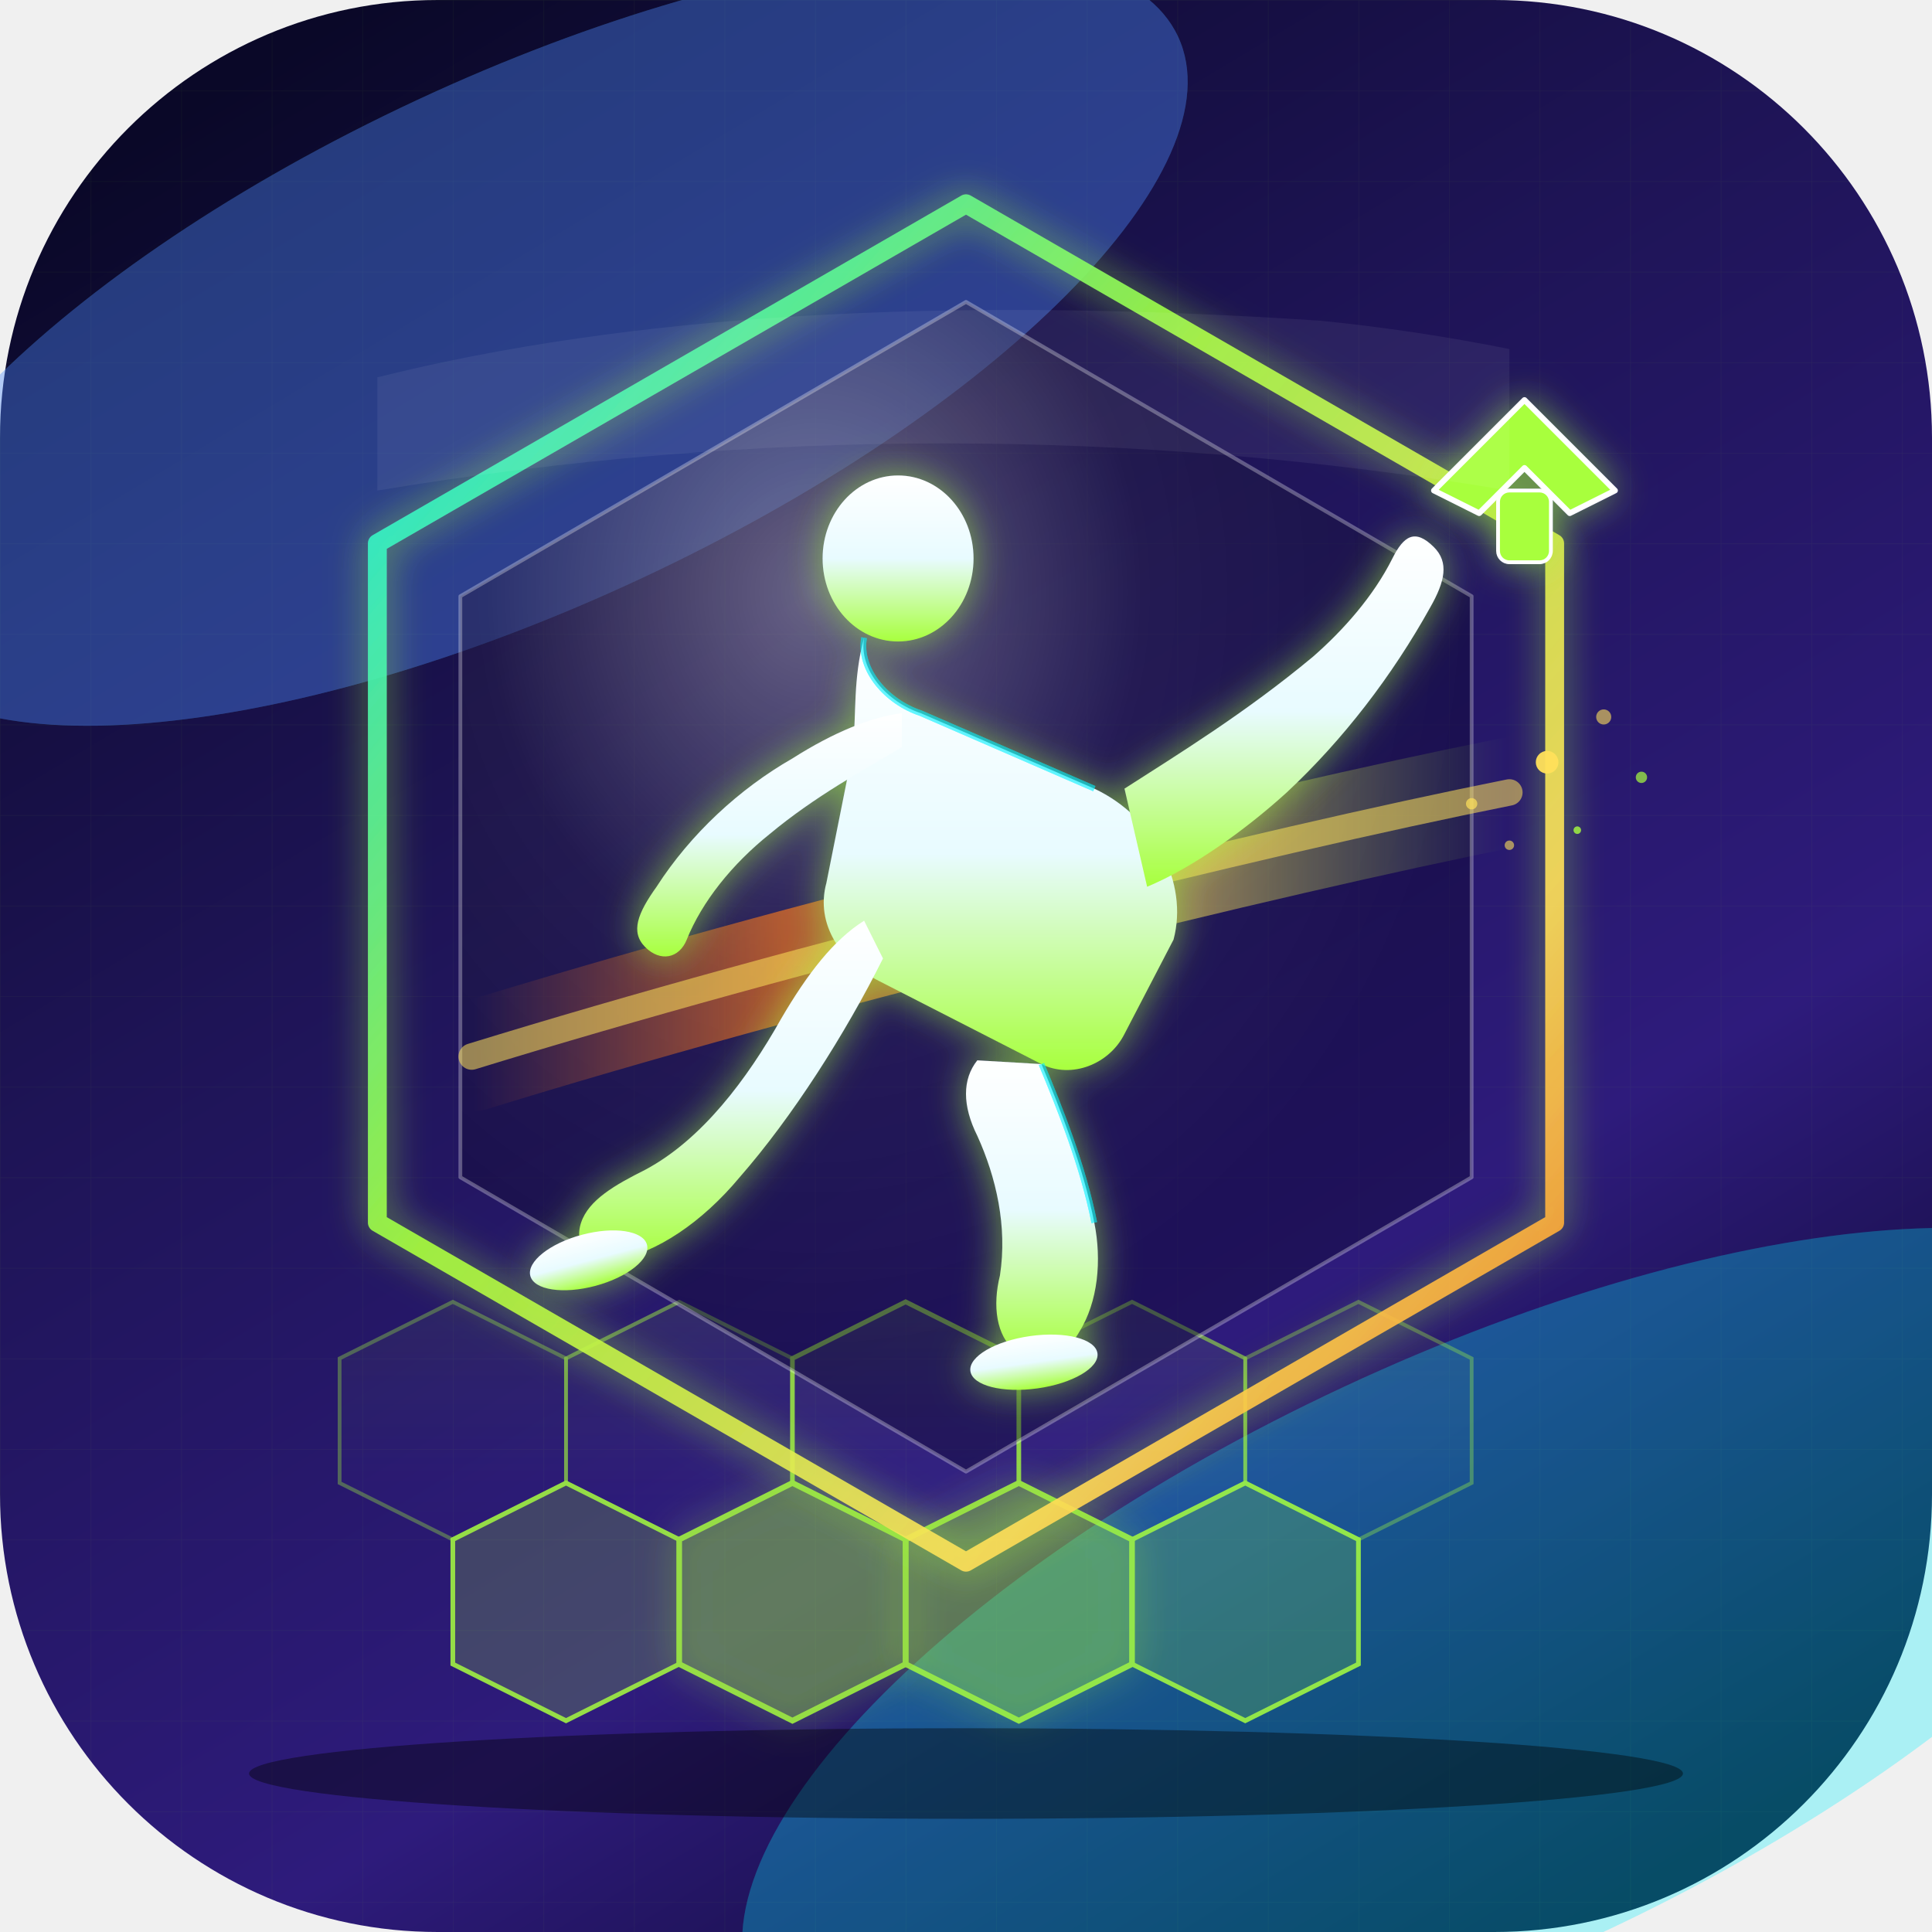
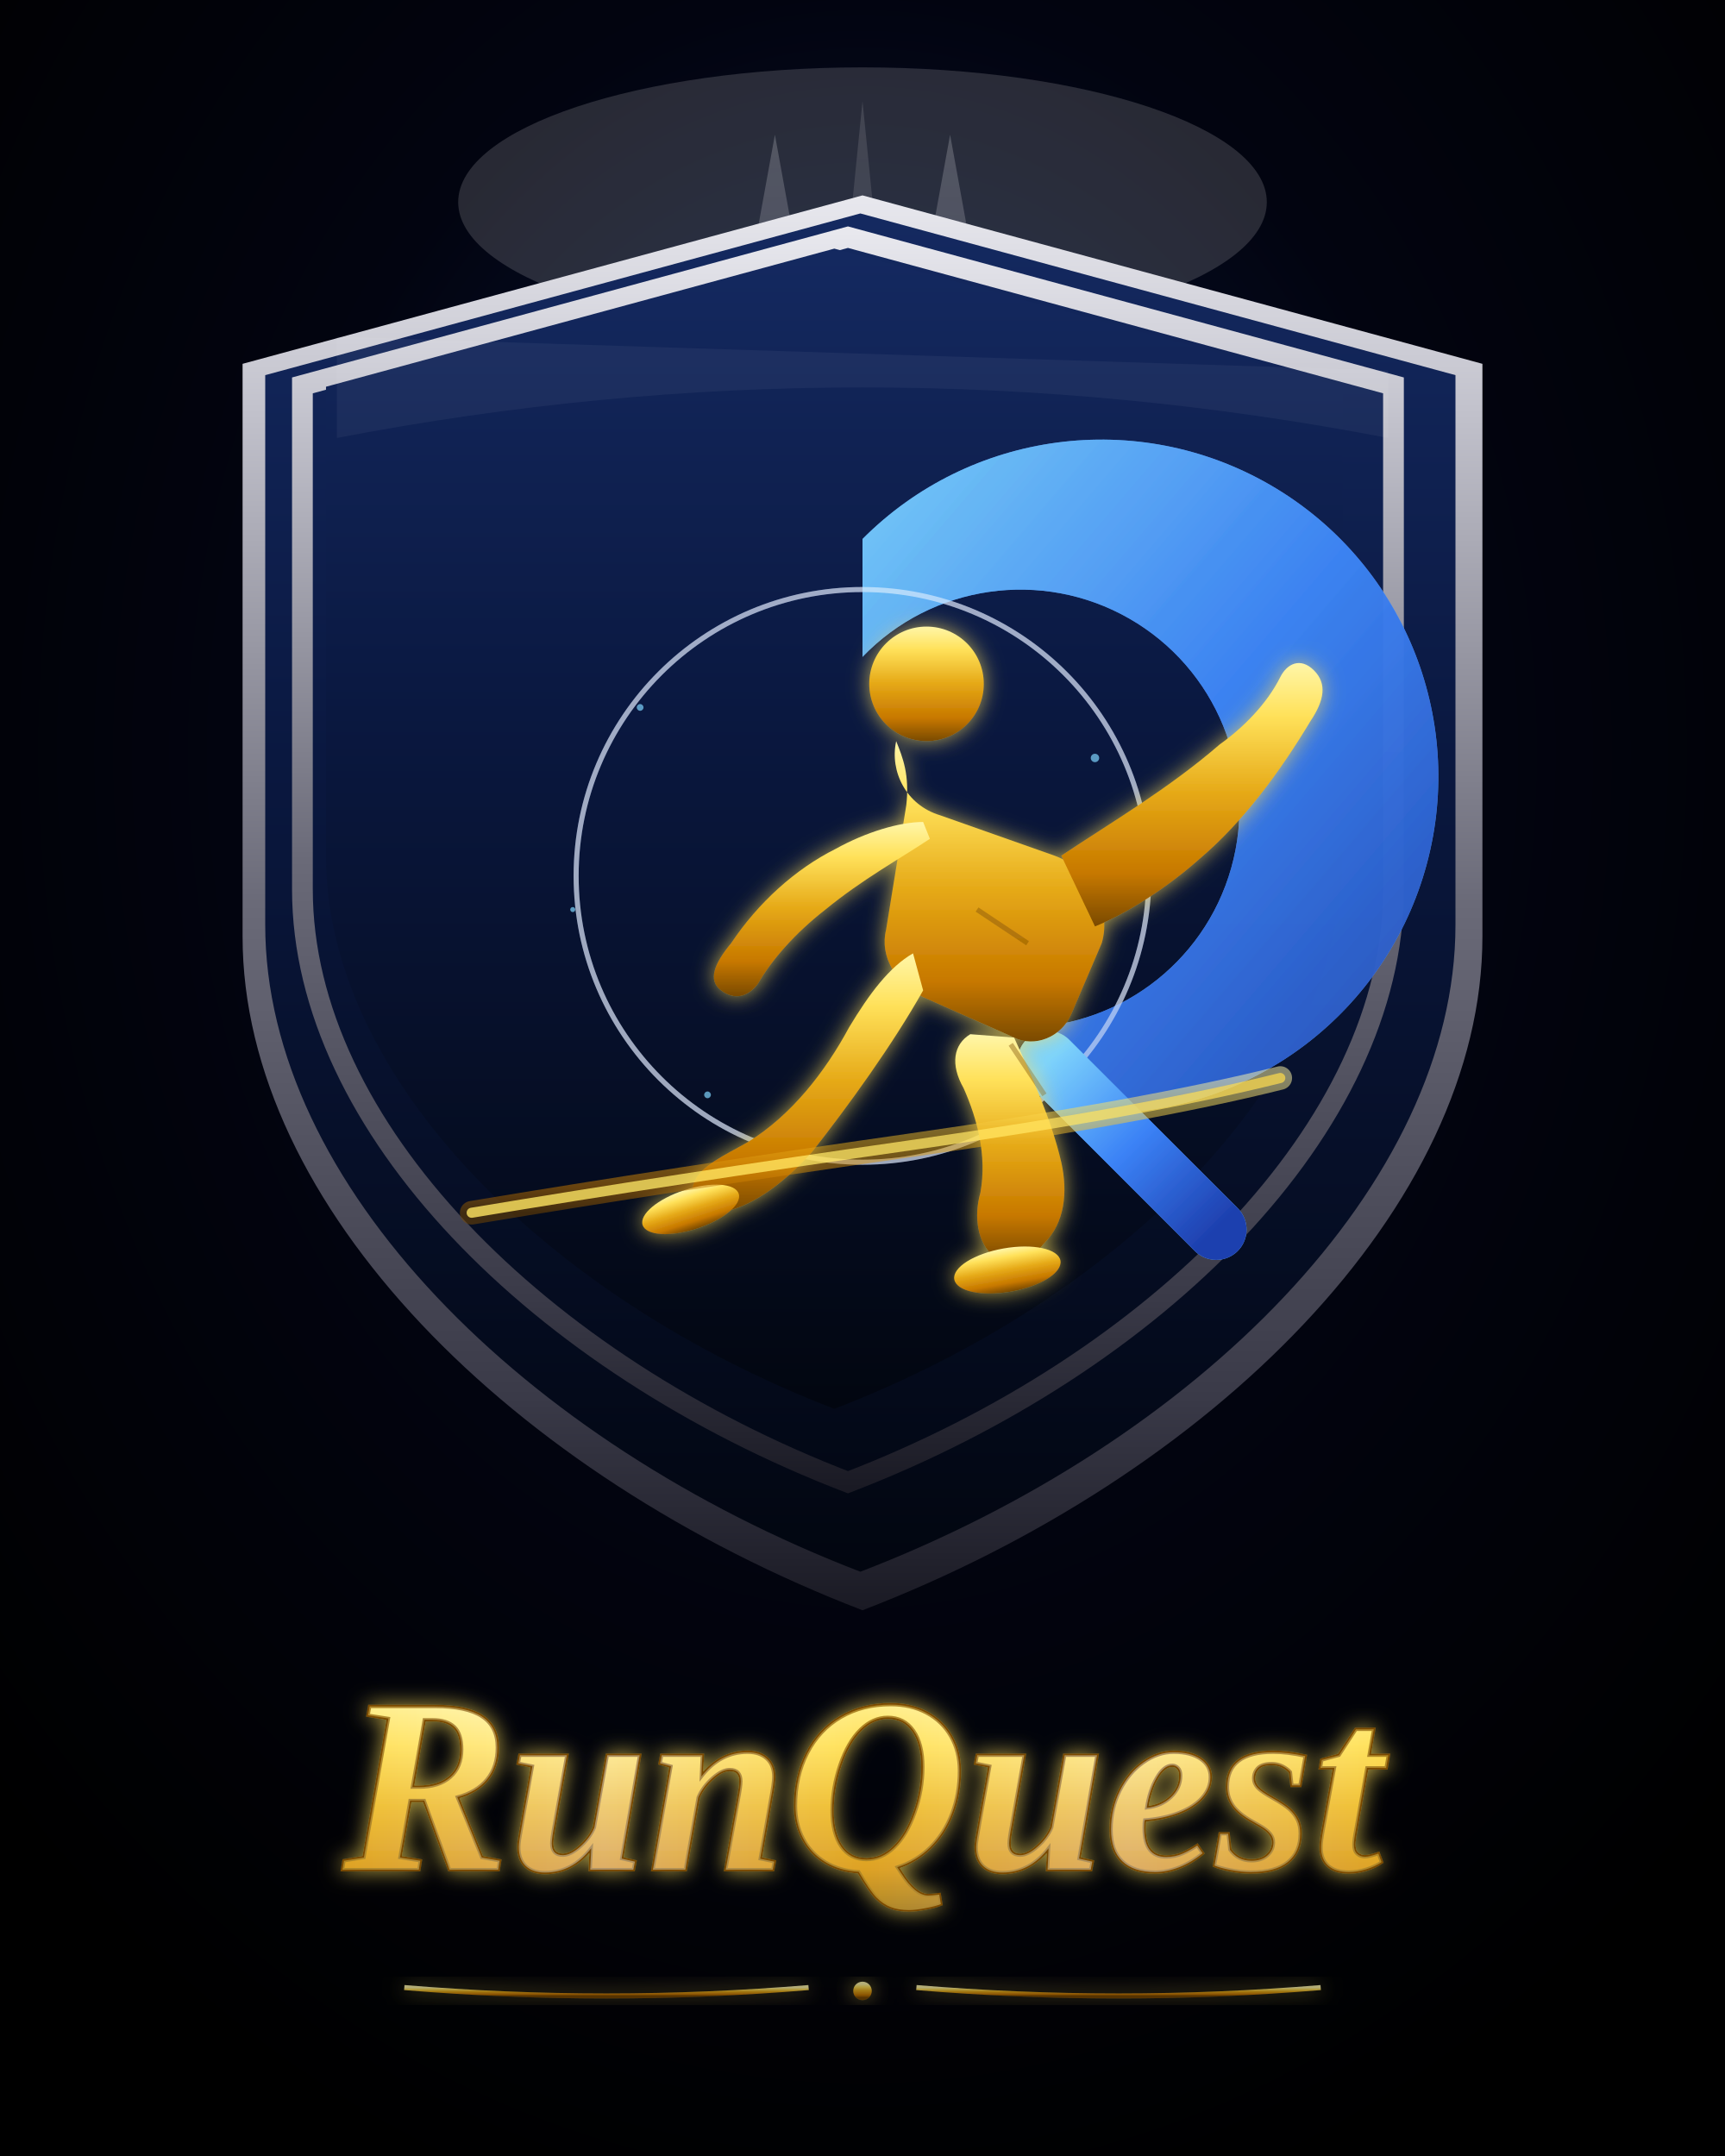
- <svg xmlns="http://www.w3.org/2000/svg" viewBox="0 0 1024 1024" width="1024" height="1024">
+ <svg xmlns="http://www.w3.org/2000/svg" viewBox="0 0 1024 1280" width="1024" height="1280">
  <defs>
-     <linearGradient id="aurora" x1="20%" y1="0%" x2="80%" y2="100%">
-       <stop offset="0%" stop-color="#0A0828" />
-       <stop offset="35%" stop-color="#1E1456" />
-       <stop offset="70%" stop-color="#2E1B7C" />
-       <stop offset="100%" stop-color="#0A0828" />
+     <radialGradient id="bg" cx="50%" cy="35%" r="70%">
+       <stop offset="0%" stop-color="#0a1840" />
+       <stop offset="50%" stop-color="#020410" />
+       <stop offset="100%" stop-color="#000000" />
+     </radialGradient>
+     <linearGradient id="shieldBody" x1="0%" y1="0%" x2="0%" y2="100%">
+       <stop offset="0%" stop-color="#142960" />
+       <stop offset="40%" stop-color="#0a1840" />
+       <stop offset="100%" stop-color="#020610" />
    </linearGradient>
-     <linearGradient id="holo" x1="0%" y1="0%" x2="100%" y2="100%">
-       <stop offset="0%" stop-color="#00F0FF" />
-       <stop offset="40%" stop-color="#A8FF3E" />
-       <stop offset="75%" stop-color="#FFE15A" />
-       <stop offset="100%" stop-color="#FF7A1A" />
+     <linearGradient id="bevel" x1="0%" y1="0%" x2="0%" y2="100%">
+       <stop offset="0%" stop-color="#e8e8ee" />
+       <stop offset="15%" stop-color="#c2c2cc" />
+       <stop offset="50%" stop-color="#6a6a78" />
+       <stop offset="85%" stop-color="#3a3a48" />
+       <stop offset="100%" stop-color="#1a1a24" />
    </linearGradient>
-     <linearGradient id="chrome" x1="0%" y1="0%" x2="0%" y2="100%">
-       <stop offset="0%" stop-color="#FFFFFF" />
-       <stop offset="50%" stop-color="#E8FBFF" />
-       <stop offset="100%" stop-color="#A8FF3E" />
+     <linearGradient id="gold" x1="0%" y1="0%" x2="0%" y2="100%">
+       <stop offset="0%" stop-color="#FFF6A8" />
+       <stop offset="20%" stop-color="#FFE15A" />
+       <stop offset="50%" stop-color="#E5A816" />
+       <stop offset="80%" stop-color="#C77800" />
+       <stop offset="100%" stop-color="#7A4A00" />
    </linearGradient>
-     <linearGradient id="plasma" x1="0%" y1="50%" x2="100%" y2="50%">
-       <stop offset="0%" stop-color="#FF7A1A" stop-opacity="0" />
-       <stop offset="30%" stop-color="#FF7A1A" stop-opacity="0.9" />
-       <stop offset="70%" stop-color="#FFE15A" stop-opacity="0.7" />
-       <stop offset="100%" stop-color="#A8FF3E" stop-opacity="0" />
+     <linearGradient id="goldShine" x1="0%" y1="0%" x2="100%" y2="0%">
+       <stop offset="0%" stop-color="#FFE15A" />
+       <stop offset="25%" stop-color="#FFFFFF" />
+       <stop offset="50%" stop-color="#FFE15A" />
+       <stop offset="75%" stop-color="#FFFFFF" />
+       <stop offset="100%" stop-color="#FFE15A" />
    </linearGradient>
-     <filter id="outerGlow" x="-50%" y="-50%" width="200%" height="200%">
-       <feGaussianBlur stdDeviation="10" result="blur" />
-       <feFlood flood-color="#A8FF3E" flood-opacity="0.6" />
+     <linearGradient id="cyan" x1="0%" y1="0%" x2="100%" y2="100%">
+       <stop offset="0%" stop-color="#7DD3FC" />
+       <stop offset="50%" stop-color="#3B82F6" />
+       <stop offset="100%" stop-color="#1E40AF" />
+     </linearGradient>
+     <filter id="goldGlow" x="-50%" y="-50%" width="200%" height="200%">
+       <feGaussianBlur stdDeviation="6" result="blur" />
+       <feFlood flood-color="#FFE15A" flood-opacity="0.7" />
      <feComposite in2="blur" operator="in" />
      <feMerge>
        <feMergeNode />
        <feMergeNode in="SourceGraphic" />
      </feMerge>
    </filter>
    <filter id="cyanGlow" x="-50%" y="-50%" width="200%" height="200%">
-       <feGaussianBlur stdDeviation="6" />
-       <feFlood flood-color="#00F0FF" flood-opacity="0.8" />
+       <feGaussianBlur stdDeviation="10" />
+       <feFlood flood-color="#60A5FA" flood-opacity="0.8" />
      <feComposite in2="SourceGraphic" operator="in" />
      <feMerge>
        <feMergeNode />
        <feMergeNode in="SourceGraphic" />
      </feMerge>
    </filter>
-     <radialGradient id="glass" cx="35%" cy="25%" r="65%">
-       <stop offset="0%" stop-color="#FFFFFF" stop-opacity="0.35" />
-       <stop offset="50%" stop-color="#FFFFFF" stop-opacity="0.05" />
+     <filter id="bevelInset" x="-10%" y="-10%" width="120%" height="120%">
+       <feGaussianBlur stdDeviation="3" />
+     </filter>
+     <linearGradient id="beam" x1="50%" y1="0%" x2="50%" y2="100%">
+       <stop offset="0%" stop-color="#FFFFFF" stop-opacity="0.5" />
      <stop offset="100%" stop-color="#FFFFFF" stop-opacity="0" />
-     </radialGradient>
-     <linearGradient id="hexTile" x1="0%" y1="0%" x2="0%" y2="100%">
-       <stop offset="0%" stop-color="#A8FF3E" stop-opacity="0.18" />
-       <stop offset="100%" stop-color="#5B2EFF" stop-opacity="0.08" />
    </linearGradient>
-     <pattern id="grid" width="48" height="48" patternUnits="userSpaceOnUse">
-       <path d="M48 0 L0 0 0 48" fill="none" stroke="#A8FF3E" stroke-width="0.5" opacity="0.06" />
-     </pattern>
+     <path id="shieldPath" d="M 512,120       L 880,220       L 880,560       C 880,720 720,880 512,960       C 304,880 144,720 144,560       L 144,220 Z" />
  </defs>
-   <rect x="0" y="0" width="1024" height="1024" rx="232" fill="url(#aurora)" />
-   <rect x="0" y="0" width="1024" height="1024" rx="232" fill="url(#grid)" />
-   <g opacity="0.55" filter="url(#cyanGlow)">
-     <ellipse cx="280" cy="180" rx="380" ry="140" fill="#5B2EFF" opacity="0.5" transform="rotate(-25 280 180)" />
-     <ellipse cx="780" cy="880" rx="420" ry="160" fill="#00F0FF" opacity="0.35" transform="rotate(-25 780 880)" />
+   <rect width="1024" height="1280" fill="url(#bg)" />
+   <g opacity="0.4">
+     <path d="M 460,80 L 380,520 L 540,520 Z" fill="url(#beam)" />
+     <path d="M 512,60 L 460,580 L 564,580 Z" fill="url(#beam)" opacity="0.6" />
+     <path d="M 564,80 L 484,520 L 644,520 Z" fill="url(#beam)" />
+   </g>
+   <ellipse cx="512" cy="120" rx="240" ry="80" fill="#FFFFFF" opacity="0.15" />
+   <g>
+     <use href="#shieldPath" fill="url(#bevel)" transform="translate(0,-4)" />
+     <use href="#shieldPath" fill="url(#shieldBody)" transform="scale(0.96) translate(20,12)" />
+     <use href="#shieldPath" fill="none" stroke="url(#bevel)" stroke-width="14" transform="scale(0.88) translate(60,40)" />
+     <use href="#shieldPath" fill="url(#shieldBody)" transform="scale(0.82) translate(92,60)" />
+     <path d="M 200,200 L 824,220 L 824,260 Q 512,200 200,260 Z" fill="#FFFFFF" opacity="0.05" />
+   </g>
+   <g filter="url(#cyanGlow)" transform="translate(512,520)">
+     <path d="M 0,-200              A 200,200 0 1 1 141,141              L 90,90              A 130,130 0 1 0 0,-130 Z" fill="url(#cyan)" opacity="0.9" />
+     <circle cx="0" cy="0" r="170" fill="none" stroke="#FFFFFF" stroke-width="3" opacity="0.5" />
+     <path d="M 110,110 L 210,210" stroke="url(#cyan)" stroke-width="36" stroke-linecap="round" />
+   </g>
+   <g fill="#7DD3FC" opacity="0.7">
+     <circle cx="380" cy="420" r="2" />
+     <circle cx="650" cy="450" r="2.5" />
+     <circle cx="600" cy="610" r="2" />
+     <circle cx="420" cy="650" r="2" />
+     <circle cx="340" cy="540" r="1.5" />
+   </g>
+   <g fill="url(#gold)" transform="translate(380,360)" filter="url(#goldGlow)">
+     <circle cx="170" cy="46" r="34" />
+     <path d="M 152,80              C 148,98 158,118 178,124              L 246,148              C 268,156 280,180 274,200              L 256,242              C 250,256 234,262 222,256              L 168,232              C 152,224 142,208 146,192              L 158,118              C 160,100 156,90 152,80 Z" />
+     <path d="M 250,148              C 280,128 314,108 344,82              C 358,72 372,58 380,42              C 384,34 392,30 400,38              C 408,46 406,56 398,68              C 380,98 358,128 332,150              C 314,166 290,182 270,190 Z" />
+     <path d="M 172,138              C 154,150 132,162 110,180              C 92,194 78,210 70,224              C 64,232 56,234 48,228              C 40,222 44,212 54,200              C 70,176 92,156 116,144              C 134,134 154,128 168,128 Z" />
+     <path d="M 222,256              C 232,278 244,304 250,330              C 254,348 252,366 240,378              C 232,388 218,392 210,386              C 200,378 198,362 202,348              C 206,326 200,304 192,286              C 184,272 186,260 196,254 Z" />
+     <path d="M 168,228              C 150,260 124,296 102,324              C 84,344 64,358 46,360              C 34,360 28,352 32,342              C 36,332 50,326 64,318              C 90,302 110,276 124,250              C 136,230 148,214 162,206 Z" />
+     <ellipse cx="218" cy="394" rx="32" ry="13" transform="rotate(-10 218 394)" />
+     <ellipse cx="30" cy="358" rx="30" ry="12" transform="rotate(-18 30 358)" />
+     <path d="M 200,180 L 230,200" stroke="#7A4A00" stroke-width="3" opacity="0.4" fill="none" />
+     <path d="M 220,260 L 240,290" stroke="#7A4A00" stroke-width="3" opacity="0.4" fill="none" />
  </g>
  <g opacity="0.85">
-     <polygon points="180,720 240,690 300,720 300,786 240,816 180,786" fill="url(#hexTile)" stroke="#A8FF3E" stroke-width="2" opacity="0.4" />
-     <polygon points="300,720 360,690 420,720 420,786 360,816 300,786" fill="url(#hexTile)" stroke="#A8FF3E" stroke-width="2" opacity="0.55" />
-     <polygon points="420,720 480,690 540,720 540,786 480,816 420,786" fill="url(#hexTile)" stroke="#A8FF3E" stroke-width="2.5" opacity="0.85" />
-     <polygon points="540,720 600,690 660,720 660,786 600,816 540,786" fill="url(#hexTile)" stroke="#A8FF3E" stroke-width="2" opacity="0.65" />
-     <polygon points="660,720 720,690 780,720 780,786 720,816 660,786" fill="url(#hexTile)" stroke="#A8FF3E" stroke-width="2" opacity="0.4" />
-     <polygon points="240,816 300,786 360,816 360,882 300,912 240,882" fill="#A8FF3E" fill-opacity="0.22" stroke="#A8FF3E" stroke-width="2.5" />
-     <polygon points="360,816 420,786 480,816 480,882 420,912 360,882" fill="#A8FF3E" fill-opacity="0.35" stroke="#A8FF3E" stroke-width="3" filter="url(#outerGlow)" />
-     <polygon points="480,816 540,786 600,816 600,882 540,912 480,882" fill="#A8FF3E" fill-opacity="0.35" stroke="#A8FF3E" stroke-width="3" filter="url(#outerGlow)" />
-     <polygon points="600,816 660,786 720,816 720,882 660,912 600,882" fill="#A8FF3E" fill-opacity="0.22" stroke="#A8FF3E" stroke-width="2.5" />
+     <path d="M 280,720 Q 400,700 540,680 T 760,640" stroke="url(#gold)" stroke-width="14" stroke-linecap="round" fill="none" opacity="0.6" />
+     <path d="M 280,720 Q 400,700 540,680 T 760,640" stroke="#FFE15A" stroke-width="6" stroke-linecap="round" fill="none" />
  </g>
-   <g filter="url(#outerGlow)">
-     <polygon points="512,108 824,288 824,648 512,828 200,648 200,288" fill="none" stroke="url(#holo)" stroke-width="10" stroke-linejoin="round" opacity="0.9" />
+   <g transform="translate(512,1110)" text-anchor="middle">
+     <text font-family="'Cinzel', 'Trajan Pro', 'Times New Roman', serif" font-size="148" font-weight="900" font-style="italic" fill="url(#gold)" stroke="#7A4A00" stroke-width="2" filter="url(#goldGlow)">
+       RunQuest
+     </text>
+     <text font-family="'Cinzel', 'Trajan Pro', 'Times New Roman', serif" font-size="148" font-weight="900" font-style="italic" fill="url(#goldShine)" opacity="0.4">
+       RunQuest
+     </text>
  </g>
-   <polygon points="512,160 780,316 780,624 512,780 244,624 244,316" fill="rgba(15,8,52,0.45)" stroke="#FFFFFF" stroke-width="2" stroke-opacity="0.3" stroke-linejoin="round" />
-   <polygon points="512,160 780,316 780,624 512,780 244,624 244,316" fill="url(#glass)" stroke-linejoin="round" />
-   <path d="M 250,560 Q 380,520 540,480 T 800,420" stroke="url(#plasma)" stroke-width="58" stroke-linecap="round" fill="none" opacity="0.7" />
-   <path d="M 250,560 Q 380,520 540,480 T 800,420" stroke="#FFE15A" stroke-width="14" stroke-linecap="round" fill="none" opacity="0.55" />
-   <g fill="#FFE15A">
-     <circle cx="820" cy="404" r="6" opacity="0.95" />
-     <circle cx="780" cy="426" r="3" opacity="0.7" />
-     <circle cx="850" cy="380" r="4" opacity="0.6" />
-     <circle cx="800" cy="448" r="2.5" opacity="0.6" />
+   <g stroke="url(#gold)" stroke-width="3" fill="none" opacity="0.7" filter="url(#goldGlow)">
+     <path d="M 240,1180 Q 360,1190 480,1180" />
+     <path d="M 544,1180 Q 664,1190 784,1180" />
+     <circle cx="512" cy="1182" r="4" fill="url(#gold)" />
  </g>
-   <g fill="#A8FF3E">
-     <circle cx="870" cy="412" r="3" opacity="0.7" />
-     <circle cx="836" cy="440" r="2" opacity="0.8" />
-   </g>
-   <g fill="url(#chrome)" filter="url(#outerGlow)">
-     <ellipse cx="476" cy="296" rx="40" ry="44" />
-     <path d="M 458,338              C 455,355 470,372 488,378              L 580,418              C 612,433 630,468 622,498              L 596,548              C 588,564 568,572 552,564              L 466,520              C 446,510 432,490 438,468              L 452,398              C 454,378 452,360 458,338 Z" />
-     <path d="M 596,418              C 624,400 660,378 696,348              C 712,334 728,316 738,296              C 744,284 750,280 760,290              C 768,298 766,308 758,322              C 738,358 712,392 682,420              C 660,440 632,460 608,470 Z" />
-     <path d="M 478,396              C 458,408 432,422 408,442              C 388,458 372,478 364,498              C 360,508 350,510 342,502              C 334,494 338,484 348,470              C 366,442 392,418 420,402              C 442,388 462,380 478,378 Z" />
-     <path d="M 552,564              C 562,588 574,618 580,648              C 584,668 582,690 572,706              C 564,720 548,724 538,716              C 528,708 526,692 530,676              C 534,650 528,624 518,602              C 510,586 510,572 518,562 Z" />
-     <path d="M 468,508              C 448,548 420,592 392,624              C 372,648 348,664 326,668              C 312,670 304,660 308,648              C 312,636 326,628 342,620              C 372,604 396,572 414,540              C 428,516 442,498 458,488 Z" />
-     <ellipse cx="548" cy="722" rx="34" ry="14" transform="rotate(-8 548 722)" />
-     <ellipse cx="312" cy="668" rx="32" ry="14" transform="rotate(-15 312 668)" />
-   </g>
-   <g fill="none" stroke="#00F0FF" stroke-width="3" opacity="0.6" filter="url(#cyanGlow)">
-     <path d="M 458,338 C 455,355 470,372 488,378 L 580,418" />
-     <path d="M 552,564 C 562,588 574,618 580,648" />
-   </g>
-   <g filter="url(#outerGlow)">
-     <polygon points="760,260 808,212 856,260 832,272 808,248 784,272" fill="#A8FF3E" stroke="#FFFFFF" stroke-width="3" stroke-linejoin="round" />
-     <rect x="794" y="260" width="28" height="38" rx="6" fill="#A8FF3E" stroke="#FFFFFF" stroke-width="2" />
-   </g>
-   <path d="M 200,200 Q 400,150 700,170 Q 750,175 800,185 L 800,260 Q 500,210 200,260 Z" fill="#FFFFFF" opacity="0.06" />
-   <ellipse cx="512" cy="940" rx="380" ry="24" fill="#000000" opacity="0.4" />
</svg>
